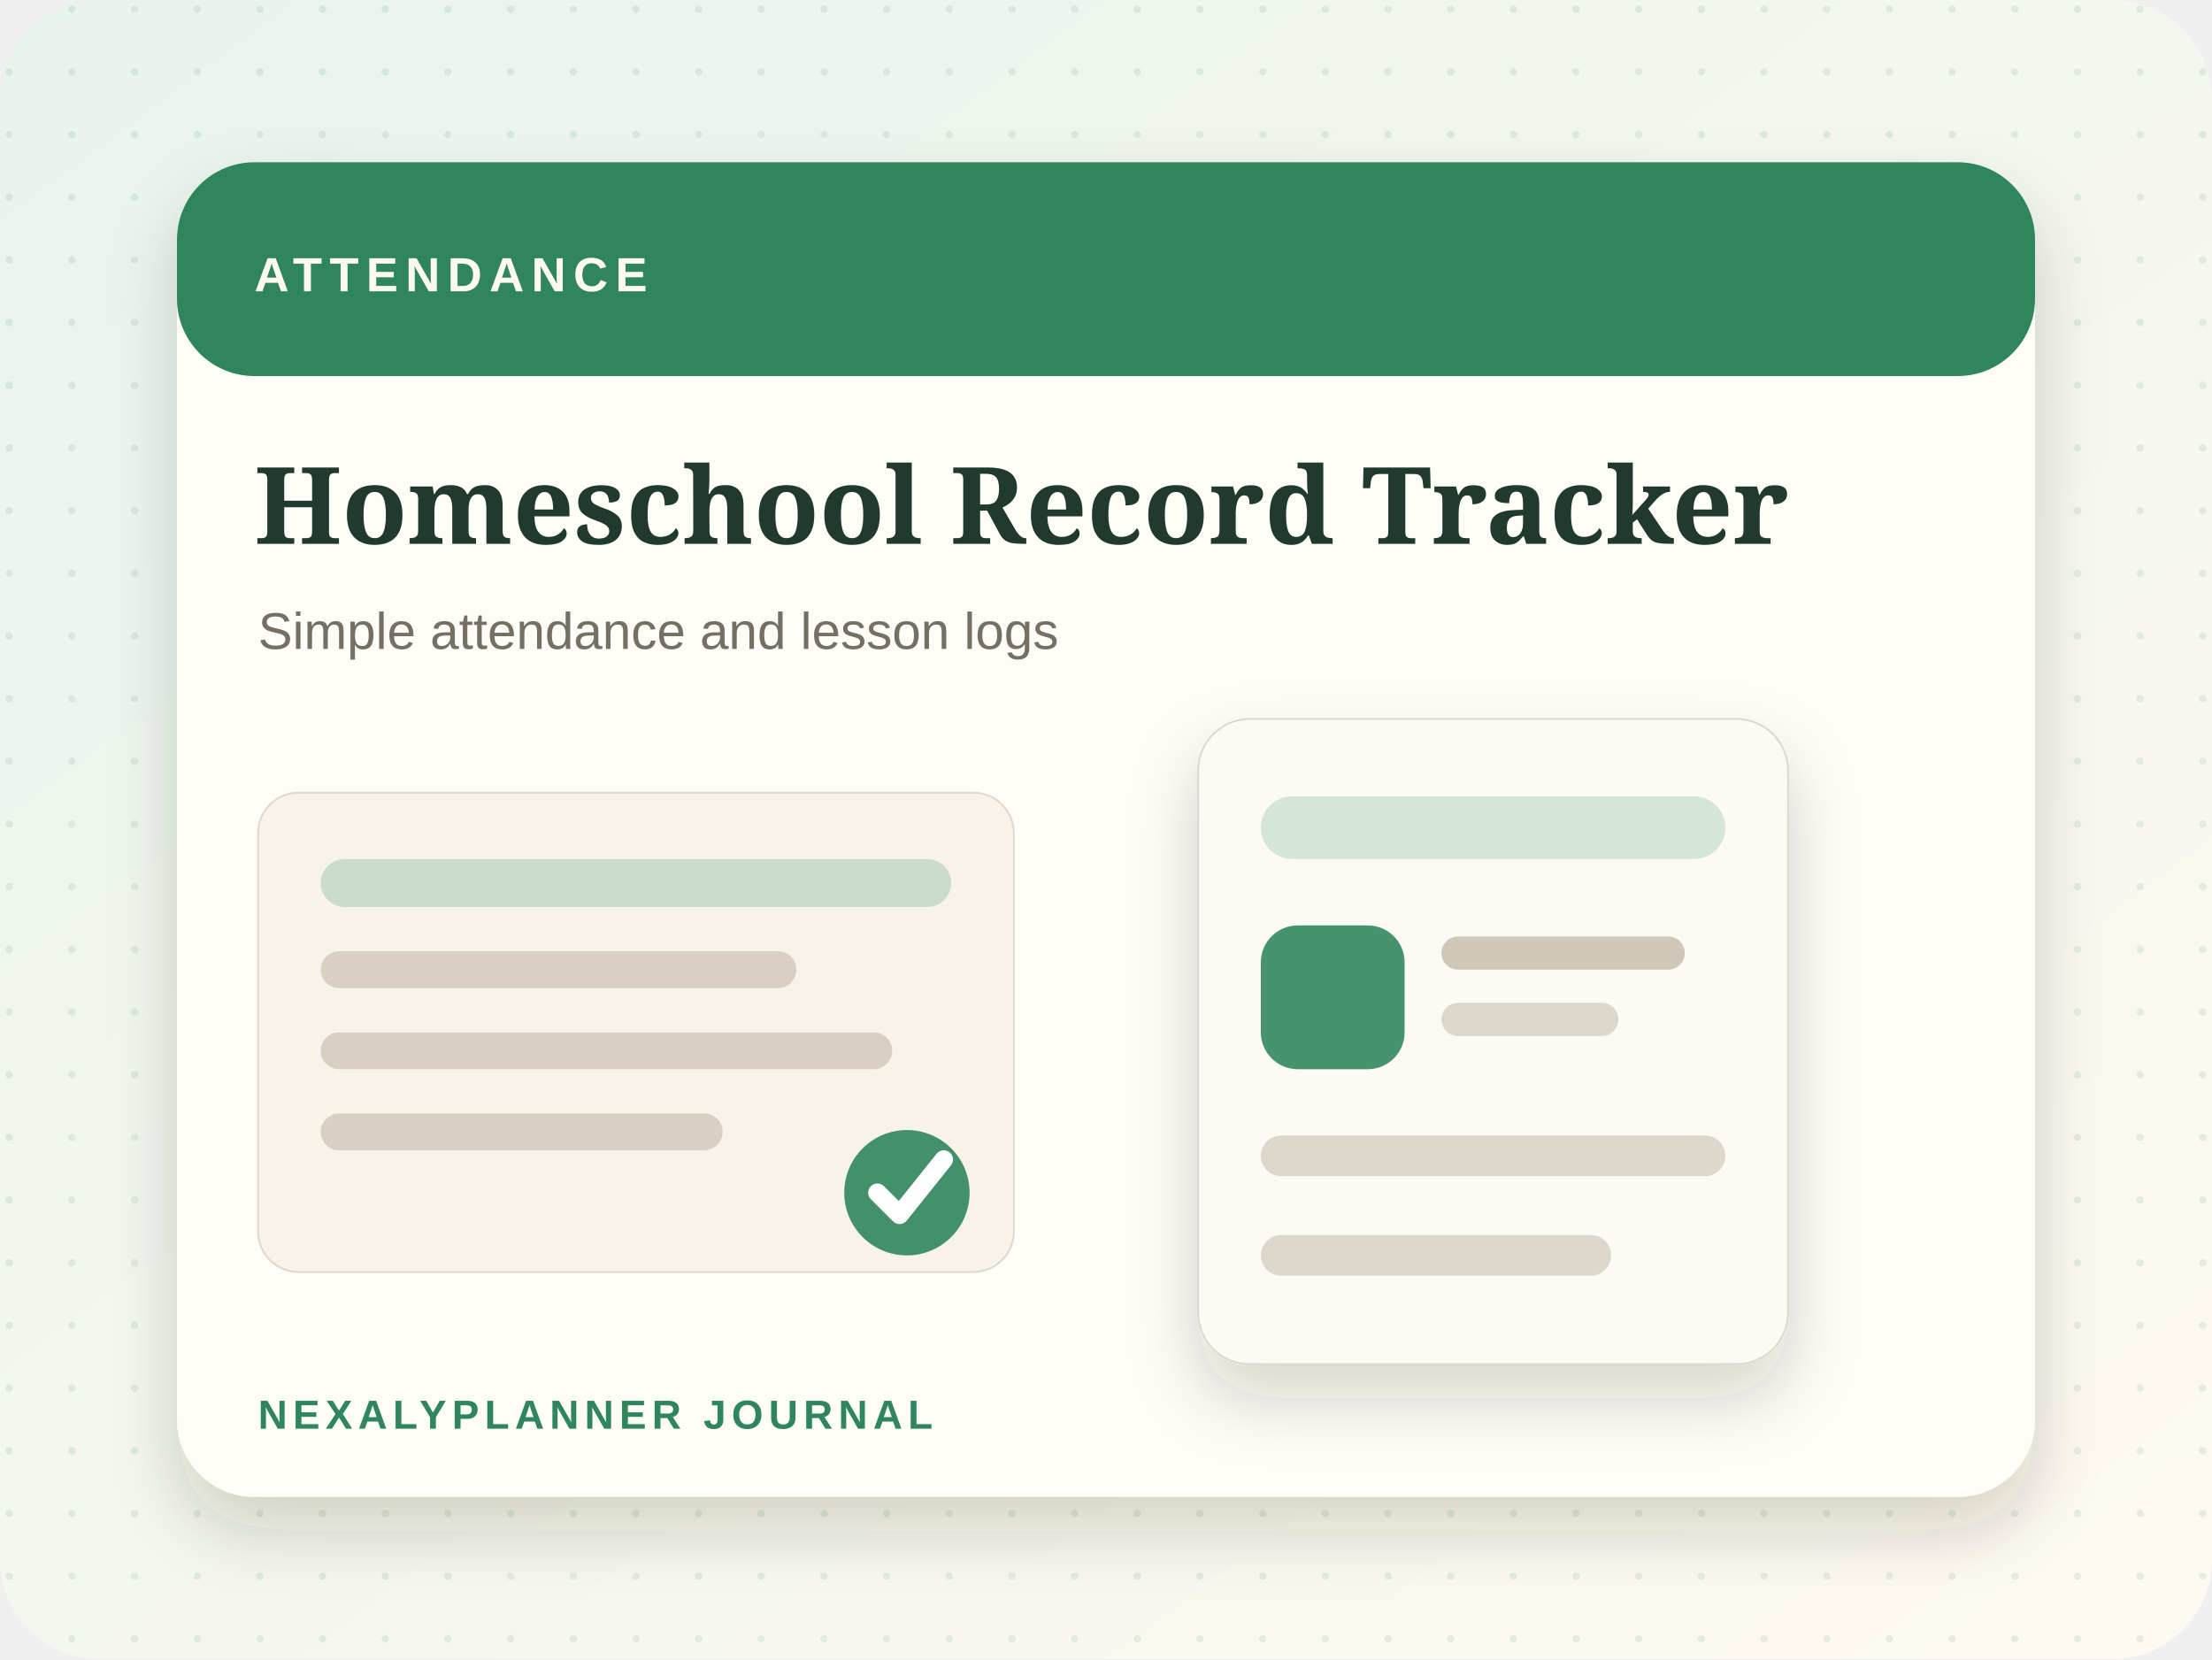
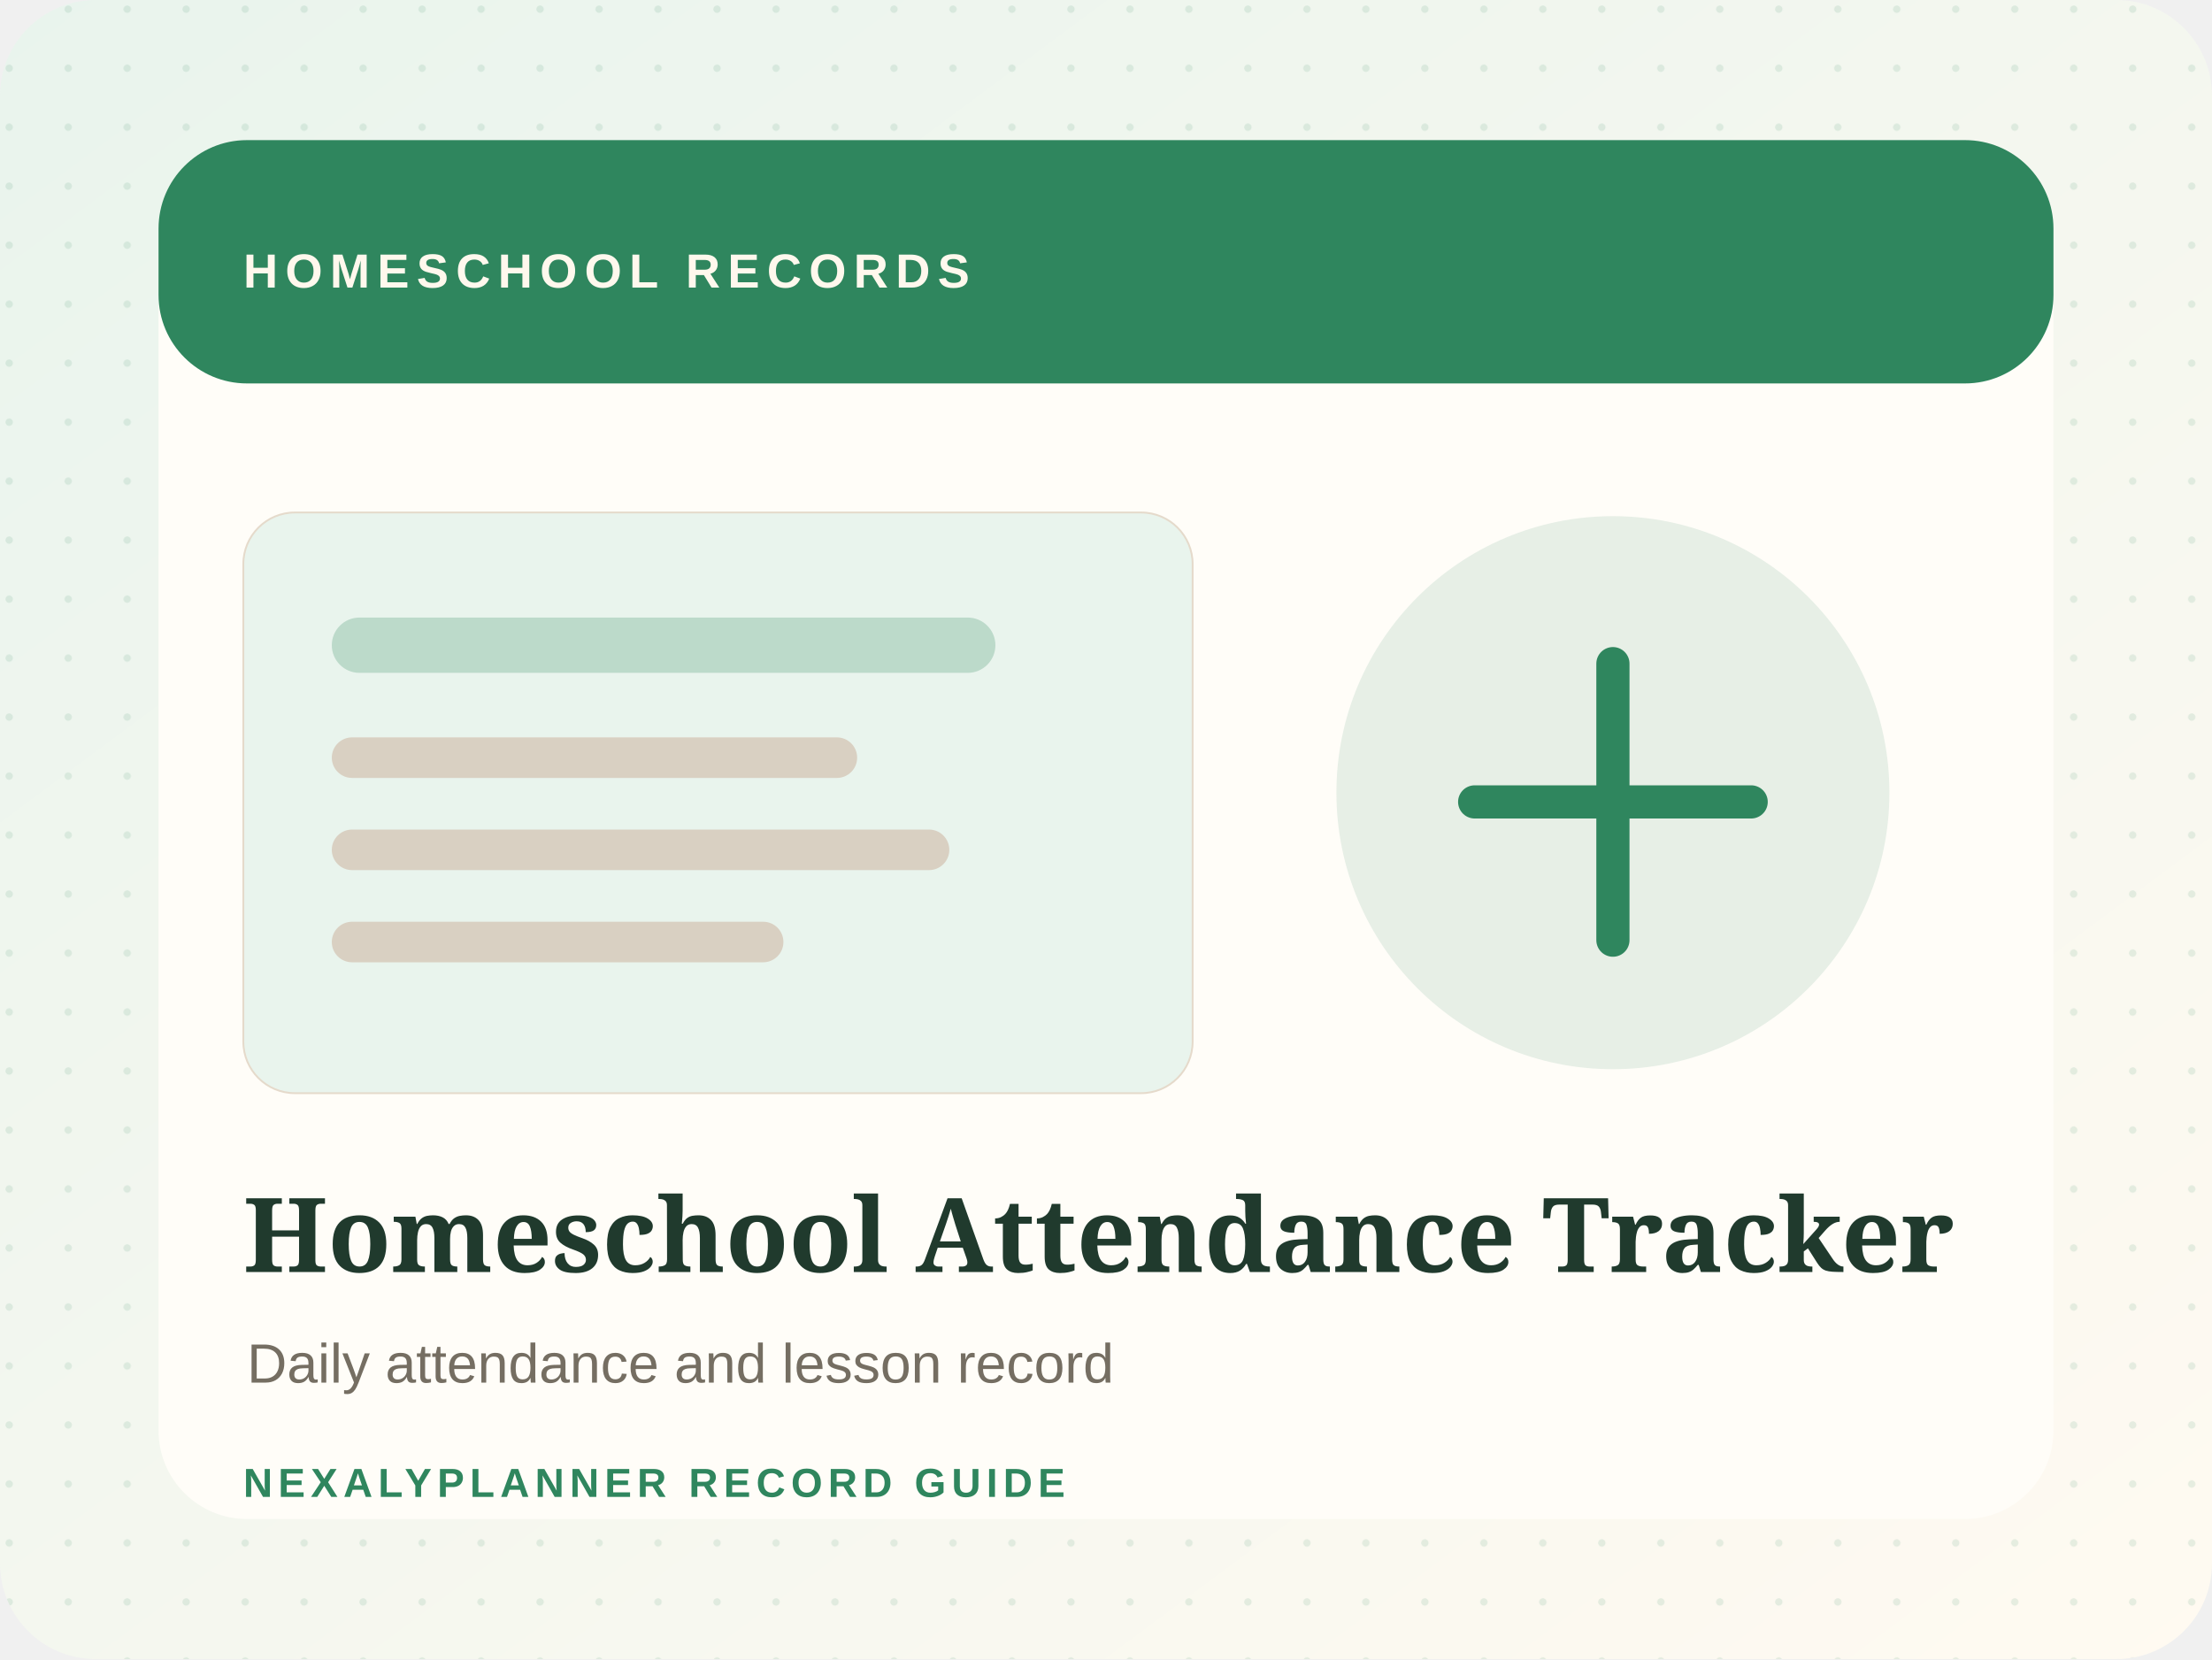
- <svg xmlns="http://www.w3.org/2000/svg" width="1200" height="900" viewBox="0 0 1200 900" role="img" aria-label="Homeschool Record Tracker">
+ <svg xmlns="http://www.w3.org/2000/svg" width="1200" height="900" viewBox="0 0 1200 900" role="img" aria-label="Homeschool Attendance Tracker - Daily attendance and lesson record">
  <defs>
    <linearGradient id="g" x1="0" y1="0" x2="1" y2="1">
      <stop offset="0" stop-color="#e9f4ed" />
      <stop offset="1" stop-color="#fffaf1" />
    </linearGradient>
-     <filter id="shadow" x="-20%" y="-20%" width="140%" height="140%">
-       <feDropShadow dx="0" dy="18" stdDeviation="18" flood-color="#2a1c13" flood-opacity=".18" />
-     </filter>
-     <pattern id="dots" width="34" height="34" patternUnits="userSpaceOnUse">
+     <pattern id="dots" width="32" height="32" patternUnits="userSpaceOnUse">
      <circle cx="5" cy="5" r="2" fill="#2f865e" opacity=".12" />
    </pattern>
  </defs>
-   <rect width="1200" height="900" rx="54" fill="url(#g)" />
-   <rect width="1200" height="900" rx="54" fill="url(#dots)" />
-   <rect x="96" y="88" width="1008" height="724" rx="42" fill="#fffdf8" filter="url(#shadow)" />
-   <rect x="96" y="88" width="1008" height="116" rx="42" fill="#2f865e" />
-   <text x="138" y="158" fill="#fffaf1" font-family="Arial, Helvetica, sans-serif" font-size="26" font-weight="700" letter-spacing="4">ATTENDANCE</text>
-   <text x="138" y="295" fill="#203a2d" font-family="Georgia, serif" font-size="58" font-weight="700">Homeschool Record Tracker</text>
-   <text x="140" y="352" fill="#756f64" font-family="Arial, Helvetica, sans-serif" font-size="28">Simple attendance and lesson logs</text>
-   <g transform="translate(140 430)">
-     <rect x="0" y="0" width="410" height="260" rx="22" fill="#f7f3ea" stroke="#e1d8c8" />
-     <rect x="34" y="36" width="342" height="26" rx="13" fill="#2f865e" opacity=".22" />
-     <rect x="34" y="86" width="258" height="20" rx="10" fill="#d8d0c2" />
-     <rect x="34" y="130" width="310" height="20" rx="10" fill="#d8d0c2" />
-     <rect x="34" y="174" width="218" height="20" rx="10" fill="#d8d0c2" />
-     <circle cx="352" cy="217" r="34" fill="#2f865e" opacity=".9" />
-     <path d="M336 217l12 12 24-30" fill="none" stroke="#fff" stroke-width="10" stroke-linecap="round" stroke-linejoin="round" />
-   </g>
-   <g transform="translate(650 390)">
-     <rect x="0" y="0" width="320" height="350" rx="28" fill="#fbfaf5" stroke="#e0d8ca" filter="url(#shadow)" />
-     <rect x="34" y="42" width="252" height="34" rx="17" fill="#2f865e" opacity=".18" />
-     <rect x="34" y="112" width="78" height="78" rx="20" fill="#2f865e" opacity=".88" />
-     <rect x="132" y="118" width="132" height="18" rx="9" fill="#cfc7b8" />
-     <rect x="132" y="154" width="96" height="18" rx="9" fill="#ded7cc" />
-     <rect x="34" y="226" width="252" height="22" rx="11" fill="#ded7cc" />
-     <rect x="34" y="280" width="190" height="22" rx="11" fill="#ded7cc" />
-   </g>
-   <text x="140" y="775" fill="#2f865e" font-family="Arial, Helvetica, sans-serif" font-size="22" font-weight="700" letter-spacing="3">NEXALYPLANNER JOURNAL</text>
+   <rect width="1200" height="900" rx="52" fill="url(#g)" />
+   <rect width="1200" height="900" rx="52" fill="url(#dots)" />
+   <rect x="86" y="76" width="1028" height="748" rx="48" fill="#fffdf8" />
+   <rect x="86" y="76" width="1028" height="132" rx="48" fill="#2f865e" />
+   <text x="132" y="156" fill="#fff8ed" font-family="Arial" font-size="26" font-weight="700" letter-spacing="4">HOMESCHOOL RECORDS</text>
+   <rect x="132" y="278" width="515" height="315" rx="28" fill="#e9f4ed" stroke="#e5dacb" />
+   <rect x="180" y="335" width="360" height="30" rx="15" fill="#2f865e" opacity=".24" />
+   <rect x="180" y="400" width="285" height="22" rx="11" fill="#d9d0c2" />
+   <rect x="180" y="450" width="335" height="22" rx="11" fill="#d9d0c2" />
+   <rect x="180" y="500" width="245" height="22" rx="11" fill="#d9d0c2" />
+   <circle cx="875" cy="430" r="150" fill="#2f865e" opacity=".12" />
+   <path d="M800 435h150M875 360v150" stroke="#2f865e" stroke-width="18" stroke-linecap="round" />
+   <text x="132" y="690" fill="#203a2d" font-family="Georgia,serif" font-size="56" font-weight="700">Homeschool Attendance Tracker</text>
+   <text x="134" y="750" fill="#756e62" font-family="Arial" font-size="30">Daily attendance and lesson record</text>
+   <text x="132" y="812" fill="#2f865e" font-family="Arial" font-size="22" font-weight="700" letter-spacing="3">NEXALYPLANNER RECORD GUIDE</text>
</svg>
